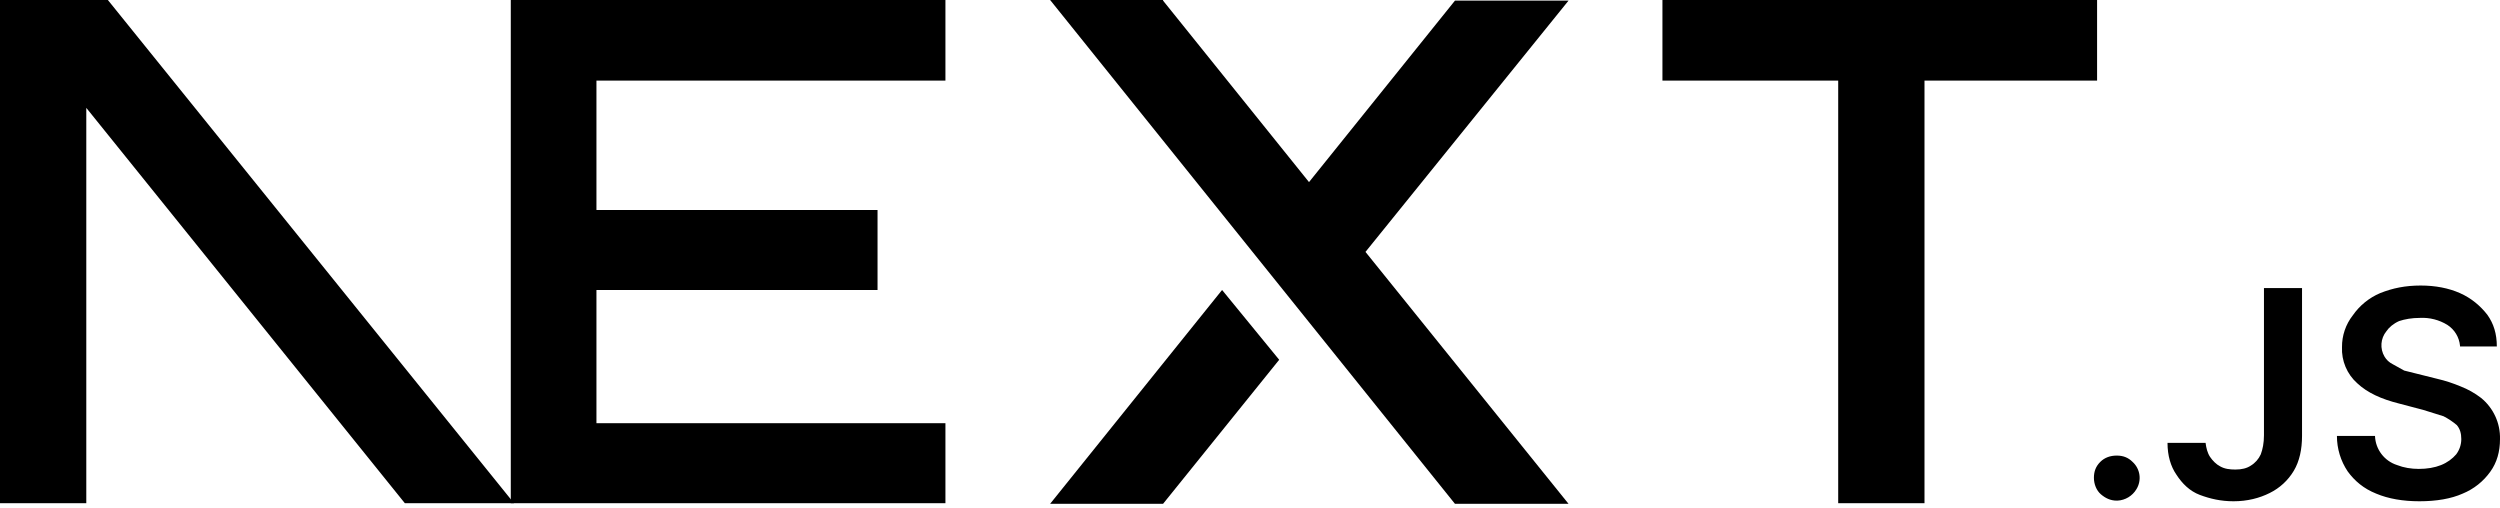
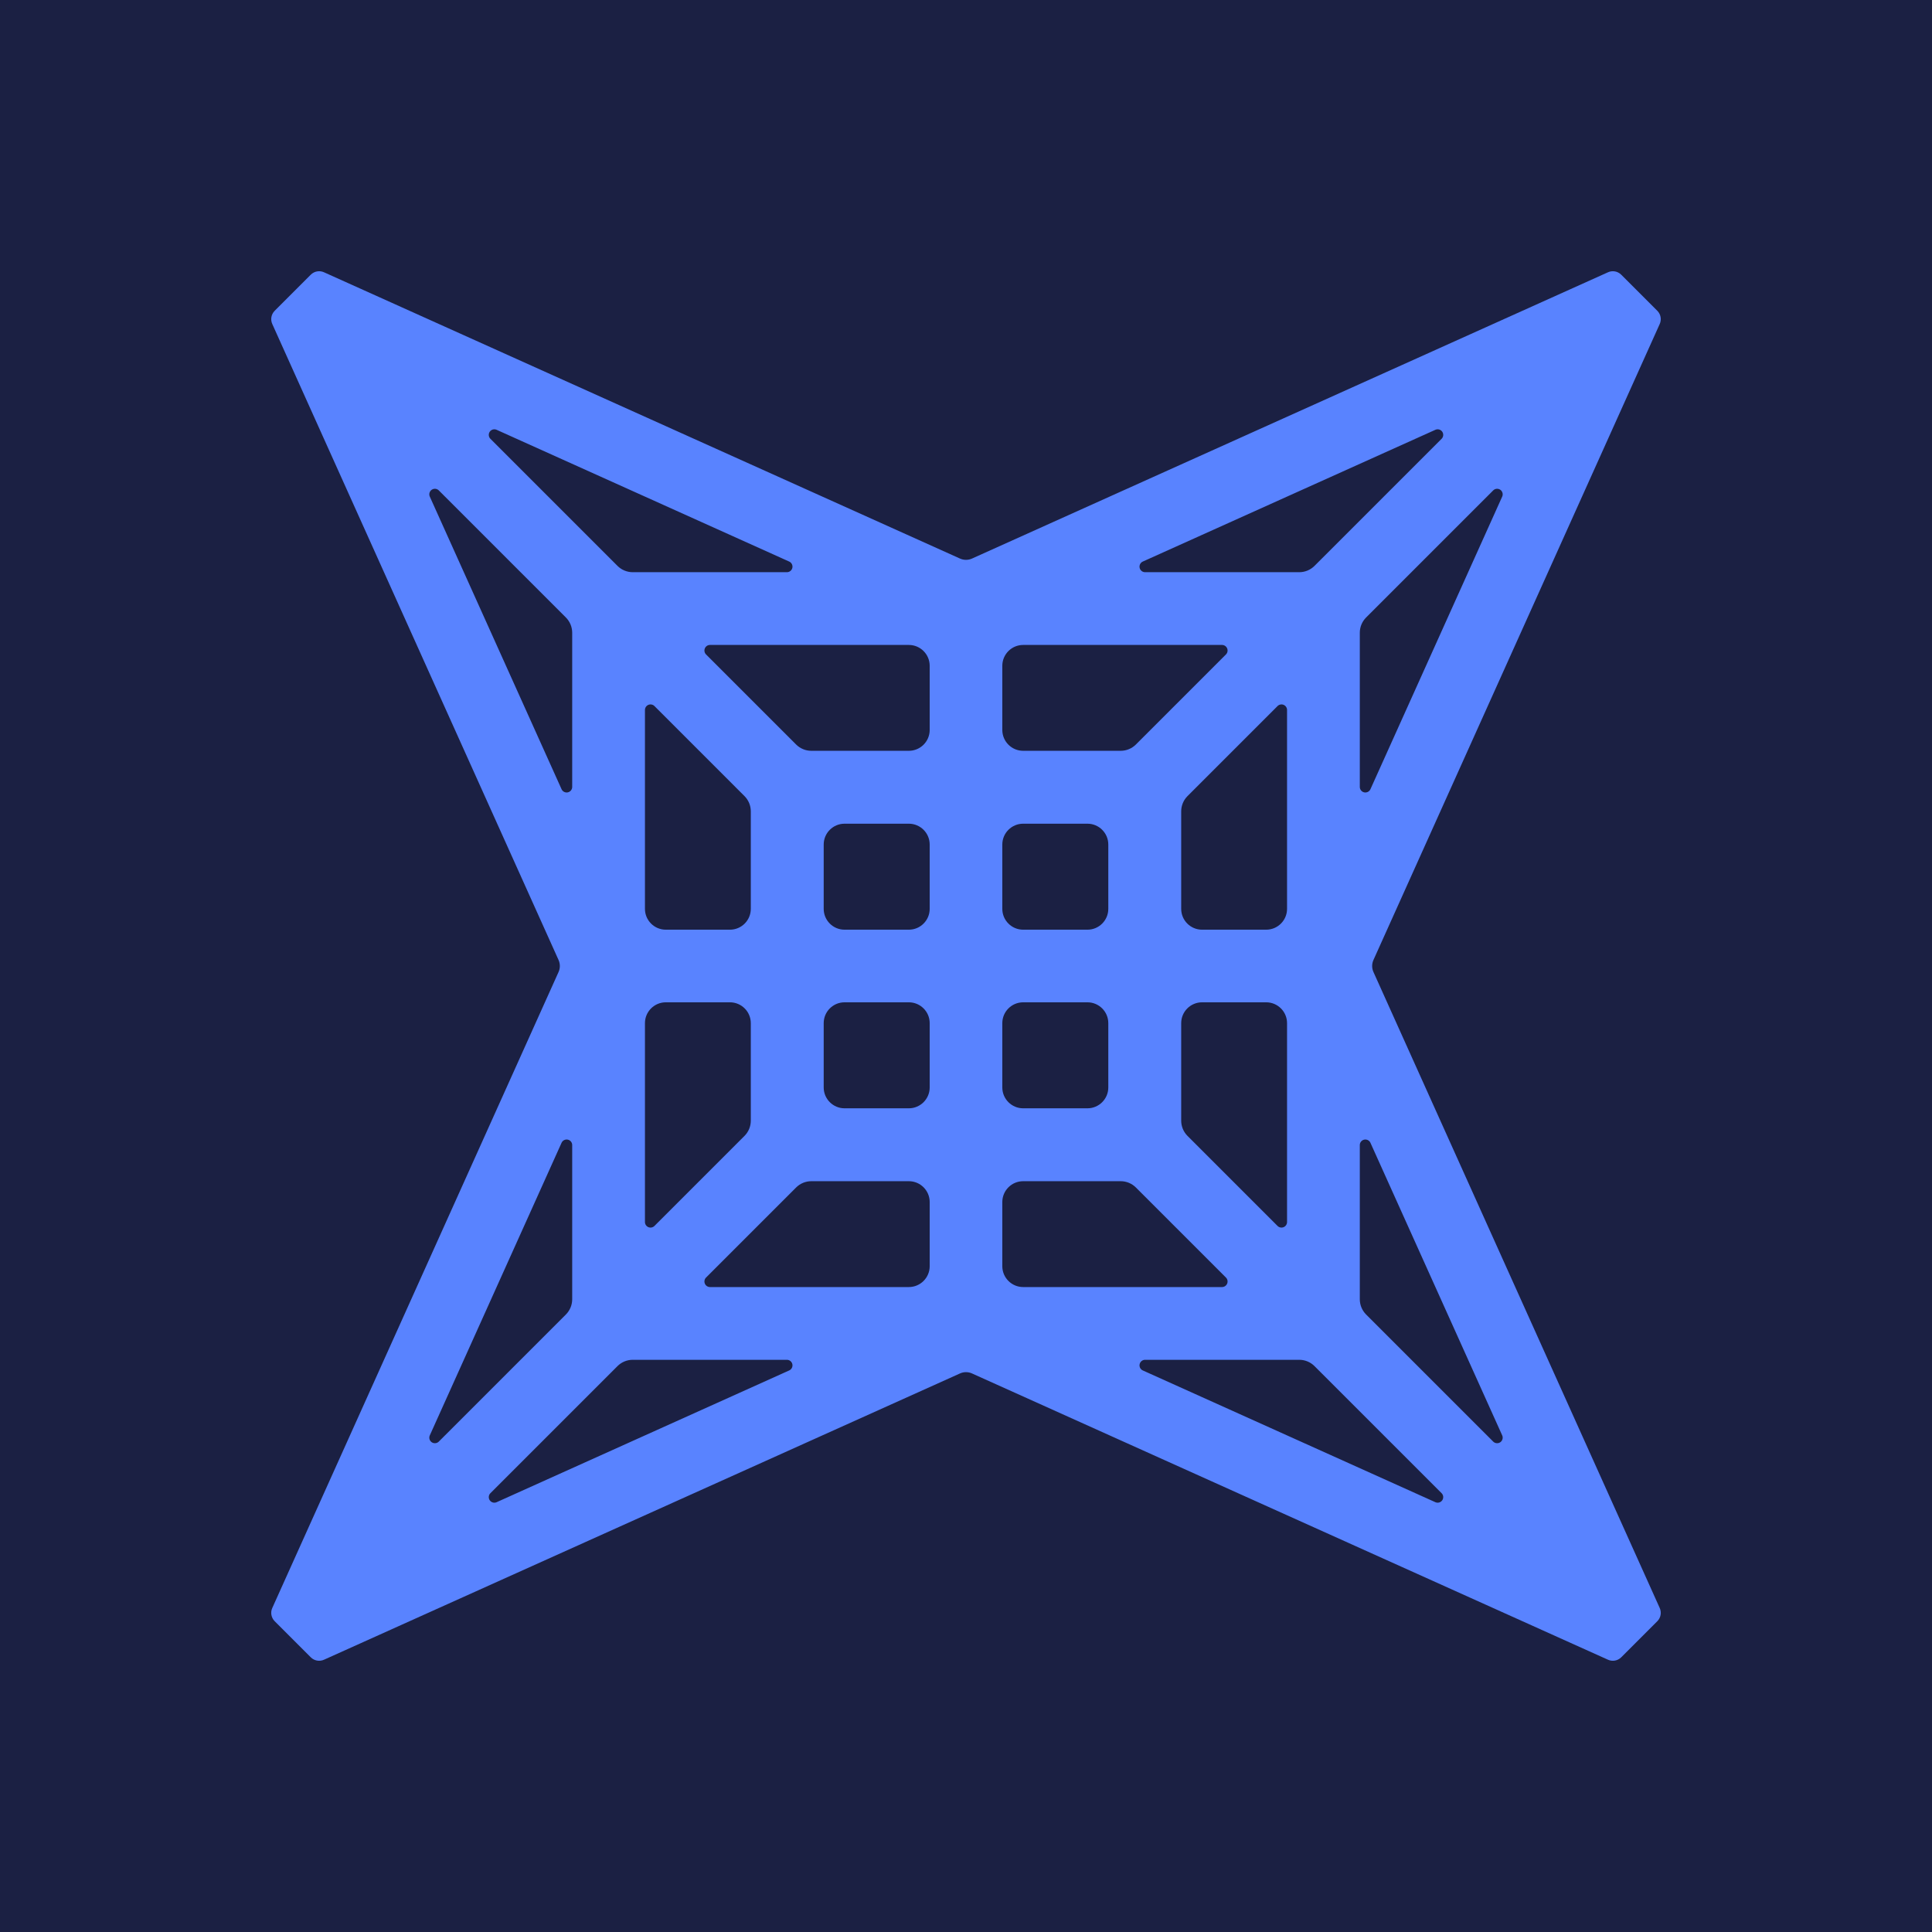
- <svg xmlns="http://www.w3.org/2000/svg" fill="none" viewBox="0 0 394 80">
-   <path fill="#000" d="M262 0h68.5v12.7h-27.2v66.6h-13.6V12.7H262V0ZM149 0v12.7H94v20.4h44.3v12.6H94v21h55v12.6H80.5V0h68.7zm34.3 0h-17.8l63.8 79.4h17.9l-32-39.7 32-39.6h-17.9l-23 28.6-23-28.6zm18.3 56.7-9-11-27.1 33.7h17.8l18.3-22.7z" />
-   <path fill="#000" d="M81 79.3 17 0H0v79.3h13.6V17l50.2 62.3H81Zm252.6-.4c-1 0-1.8-.4-2.5-1s-1.1-1.6-1.1-2.6.3-1.8 1-2.5 1.6-1 2.6-1 1.8.3 2.5 1a3.4 3.4 0 0 1 .6 4.3 3.7 3.7 0 0 1-3 1.8zm23.2-33.5h6v23.3c0 2.1-.4 4-1.3 5.5a9.1 9.1 0 0 1-3.8 3.5c-1.6.8-3.5 1.3-5.7 1.3-2 0-3.7-.4-5.3-1s-2.8-1.8-3.7-3.2c-.9-1.3-1.4-3-1.4-5h6c.1.8.3 1.6.7 2.2s1 1.2 1.6 1.5c.7.4 1.5.5 2.4.5 1 0 1.8-.2 2.4-.6a4 4 0 0 0 1.6-1.8c.3-.8.5-1.8.5-3V45.5zm30.9 9.1a4.4 4.4 0 0 0-2-3.3 7.5 7.5 0 0 0-4.3-1.1c-1.3 0-2.4.2-3.3.5-.9.4-1.6 1-2 1.6a3.5 3.5 0 0 0-.3 4c.3.5.7.9 1.3 1.2l1.8 1 2 .5 3.2.8c1.3.3 2.5.7 3.7 1.2a13 13 0 0 1 3.2 1.8 8.1 8.1 0 0 1 3 6.5c0 2-.5 3.7-1.5 5.1a10 10 0 0 1-4.4 3.5c-1.8.8-4.1 1.2-6.8 1.2-2.6 0-4.9-.4-6.8-1.2-2-.8-3.4-2-4.5-3.5a10 10 0 0 1-1.7-5.6h6a5 5 0 0 0 3.5 4.6c1 .4 2.2.6 3.4.6 1.3 0 2.5-.2 3.5-.6 1-.4 1.8-1 2.4-1.7a4 4 0 0 0 .8-2.4c0-.9-.2-1.6-.7-2.2a11 11 0 0 0-2.1-1.4l-3.2-1-3.8-1c-2.8-.7-5-1.7-6.6-3.2a7.2 7.2 0 0 1-2.4-5.7 8 8 0 0 1 1.7-5 10 10 0 0 1 4.3-3.5c2-.8 4-1.2 6.4-1.2 2.3 0 4.4.4 6.2 1.2 1.8.8 3.2 2 4.3 3.4 1 1.4 1.5 3 1.5 5h-5.8z" />
+ <svg xmlns="http://www.w3.org/2000/svg" viewBox="0 0 100 100">
+   <rect width="100" height="100" fill="#1b2043" />
+   <g transform="translate(14 14) scale(0.72)">
+     <path d="M2.9 0.3A0.85 0.85 0 0 1 3.85 0.13L49.57 20.71A1.05 1.05 0 0 0 50.43 20.71L96.15 0.13A0.85 0.85 0 0 1 97.1 0.3L99.7 2.9A0.85 0.85 0 0 1 99.87 3.85L79.29 49.57A1.05 1.05 0 0 0 79.29 50.43L99.87 96.15A0.85 0.85 0 0 1 99.7 97.1L97.1 99.7A0.85 0.85 0 0 1 96.15 99.87L50.43 79.29A1.05 1.05 0 0 0 49.57 79.29L3.85 99.87A0.85 0.85 0 0 1 2.9 99.7L0.3 97.1A0.85 0.85 0 0 1 0.13 96.15L20.71 50.43A1.05 1.05 0 0 0 20.71 49.57L0.13 3.85A0.85 0.85 0 0 1 0.3 2.9ZM15.8 12.09A0.4 0.4 0 0 1 16.25 11.45L37.3 20.93A0.4 0.4 0 0 1 37.14 21.69L26.04 21.69A1.55 1.55 0 0 1 24.95 21.24ZM11.45 16.25A0.4 0.4 0 0 1 12.09 15.8L21.24 24.95A1.55 1.55 0 0 1 21.69 26.04L21.69 37.14A0.4 0.4 0 0 1 20.93 37.3ZM31.31 27.6A0.4 0.4 0 0 1 31.6 26.92L45.89 26.92A1.5 1.5 0 0 1 47.39 28.42L47.39 33.03A1.5 1.5 0 0 1 45.89 34.53L38.88 34.53A1.55 1.55 0 0 1 37.79 34.08ZM34.08 37.79A1.55 1.55 0 0 1 34.53 38.88L34.53 45.89A1.5 1.5 0 0 1 33.03 47.39L28.42 47.39A1.5 1.5 0 0 1 26.92 45.89L26.92 31.6A0.4 0.4 0 0 1 27.6 31.31ZM39.77 41.27A1.5 1.5 0 0 1 41.27 39.77L45.89 39.77A1.5 1.5 0 0 1 47.39 41.27L47.39 45.89A1.5 1.5 0 0 1 45.89 47.39L41.27 47.39A1.5 1.5 0 0 1 39.77 45.89ZM84.2 12.09A0.4 0.4 0 0 0 83.75 11.45L62.7 20.93A0.4 0.4 0 0 0 62.86 21.69L73.96 21.69A1.55 1.55 0 0 0 75.05 21.24ZM88.55 16.25A0.4 0.4 0 0 0 87.91 15.8L78.76 24.95A1.55 1.55 0 0 0 78.31 26.04L78.31 37.14A0.4 0.4 0 0 0 79.07 37.3ZM68.69 27.6A0.4 0.4 0 0 0 68.4 26.92L54.11 26.92A1.5 1.5 0 0 0 52.61 28.42L52.61 33.03A1.5 1.5 0 0 0 54.11 34.53L61.12 34.53A1.55 1.55 0 0 0 62.21 34.08ZM65.92 37.79A1.55 1.55 0 0 0 65.47 38.88L65.47 45.89A1.5 1.5 0 0 0 66.97 47.39L71.58 47.39A1.5 1.5 0 0 0 73.08 45.89L73.08 31.6A0.4 0.4 0 0 0 72.4 31.31ZM60.23 41.27A1.5 1.5 0 0 0 58.73 39.77L54.11 39.77A1.5 1.5 0 0 0 52.61 41.27L52.61 45.89A1.5 1.5 0 0 0 54.11 47.39L58.73 47.39A1.5 1.5 0 0 0 60.23 45.89ZM84.2 87.91A0.4 0.4 0 0 1 83.75 88.55L62.7 79.07A0.4 0.4 0 0 1 62.86 78.31L73.96 78.31A1.55 1.55 0 0 1 75.05 78.76ZM88.55 83.75A0.4 0.4 0 0 1 87.91 84.2L78.76 75.05A1.55 1.55 0 0 1 78.31 73.96L78.31 62.86A0.4 0.4 0 0 1 79.07 62.7ZM68.69 72.4A0.4 0.4 0 0 1 68.4 73.08L54.11 73.08A1.5 1.5 0 0 1 52.61 71.58L52.61 66.97A1.5 1.5 0 0 1 54.11 65.47L61.12 65.47A1.55 1.55 0 0 1 62.21 65.92ZM65.92 62.21A1.55 1.55 0 0 1 65.47 61.12L65.47 54.11A1.5 1.5 0 0 1 66.97 52.61L71.58 52.61A1.5 1.5 0 0 1 73.08 54.11L73.08 68.4A0.4 0.4 0 0 1 72.4 68.69ZM60.23 58.73A1.5 1.5 0 0 1 58.73 60.23L54.11 60.23A1.5 1.5 0 0 1 52.61 58.73L52.61 54.11A1.5 1.5 0 0 1 54.11 52.61L58.73 52.61A1.5 1.5 0 0 1 60.23 54.11ZM15.8 87.91A0.4 0.4 0 0 0 16.25 88.55L37.3 79.07A0.4 0.4 0 0 0 37.14 78.31L26.04 78.31A1.55 1.55 0 0 0 24.95 78.76ZM11.45 83.75A0.4 0.4 0 0 0 12.09 84.2L21.24 75.05A1.55 1.55 0 0 0 21.69 73.96L21.69 62.86A0.4 0.4 0 0 0 20.93 62.7ZM31.31 72.4A0.4 0.4 0 0 0 31.6 73.08L45.89 73.08A1.5 1.5 0 0 0 47.39 71.58L47.39 66.97A1.5 1.5 0 0 0 45.89 65.47L38.88 65.47A1.55 1.55 0 0 0 37.79 65.92ZM34.08 62.21A1.55 1.55 0 0 0 34.53 61.12L34.53 54.11A1.5 1.5 0 0 0 33.03 52.61L28.42 52.61A1.5 1.5 0 0 0 26.92 54.11L26.92 68.4A0.4 0.4 0 0 0 27.6 68.69ZM39.77 58.73A1.5 1.5 0 0 0 41.27 60.23L45.89 60.23A1.5 1.5 0 0 0 47.39 58.73L47.39 54.11A1.5 1.5 0 0 0 45.89 52.61L41.27 52.61A1.5 1.5 0 0 0 39.77 54.11Z" fill="#5983ff" fill-rule="evenodd" />
+   </g>
</svg>
